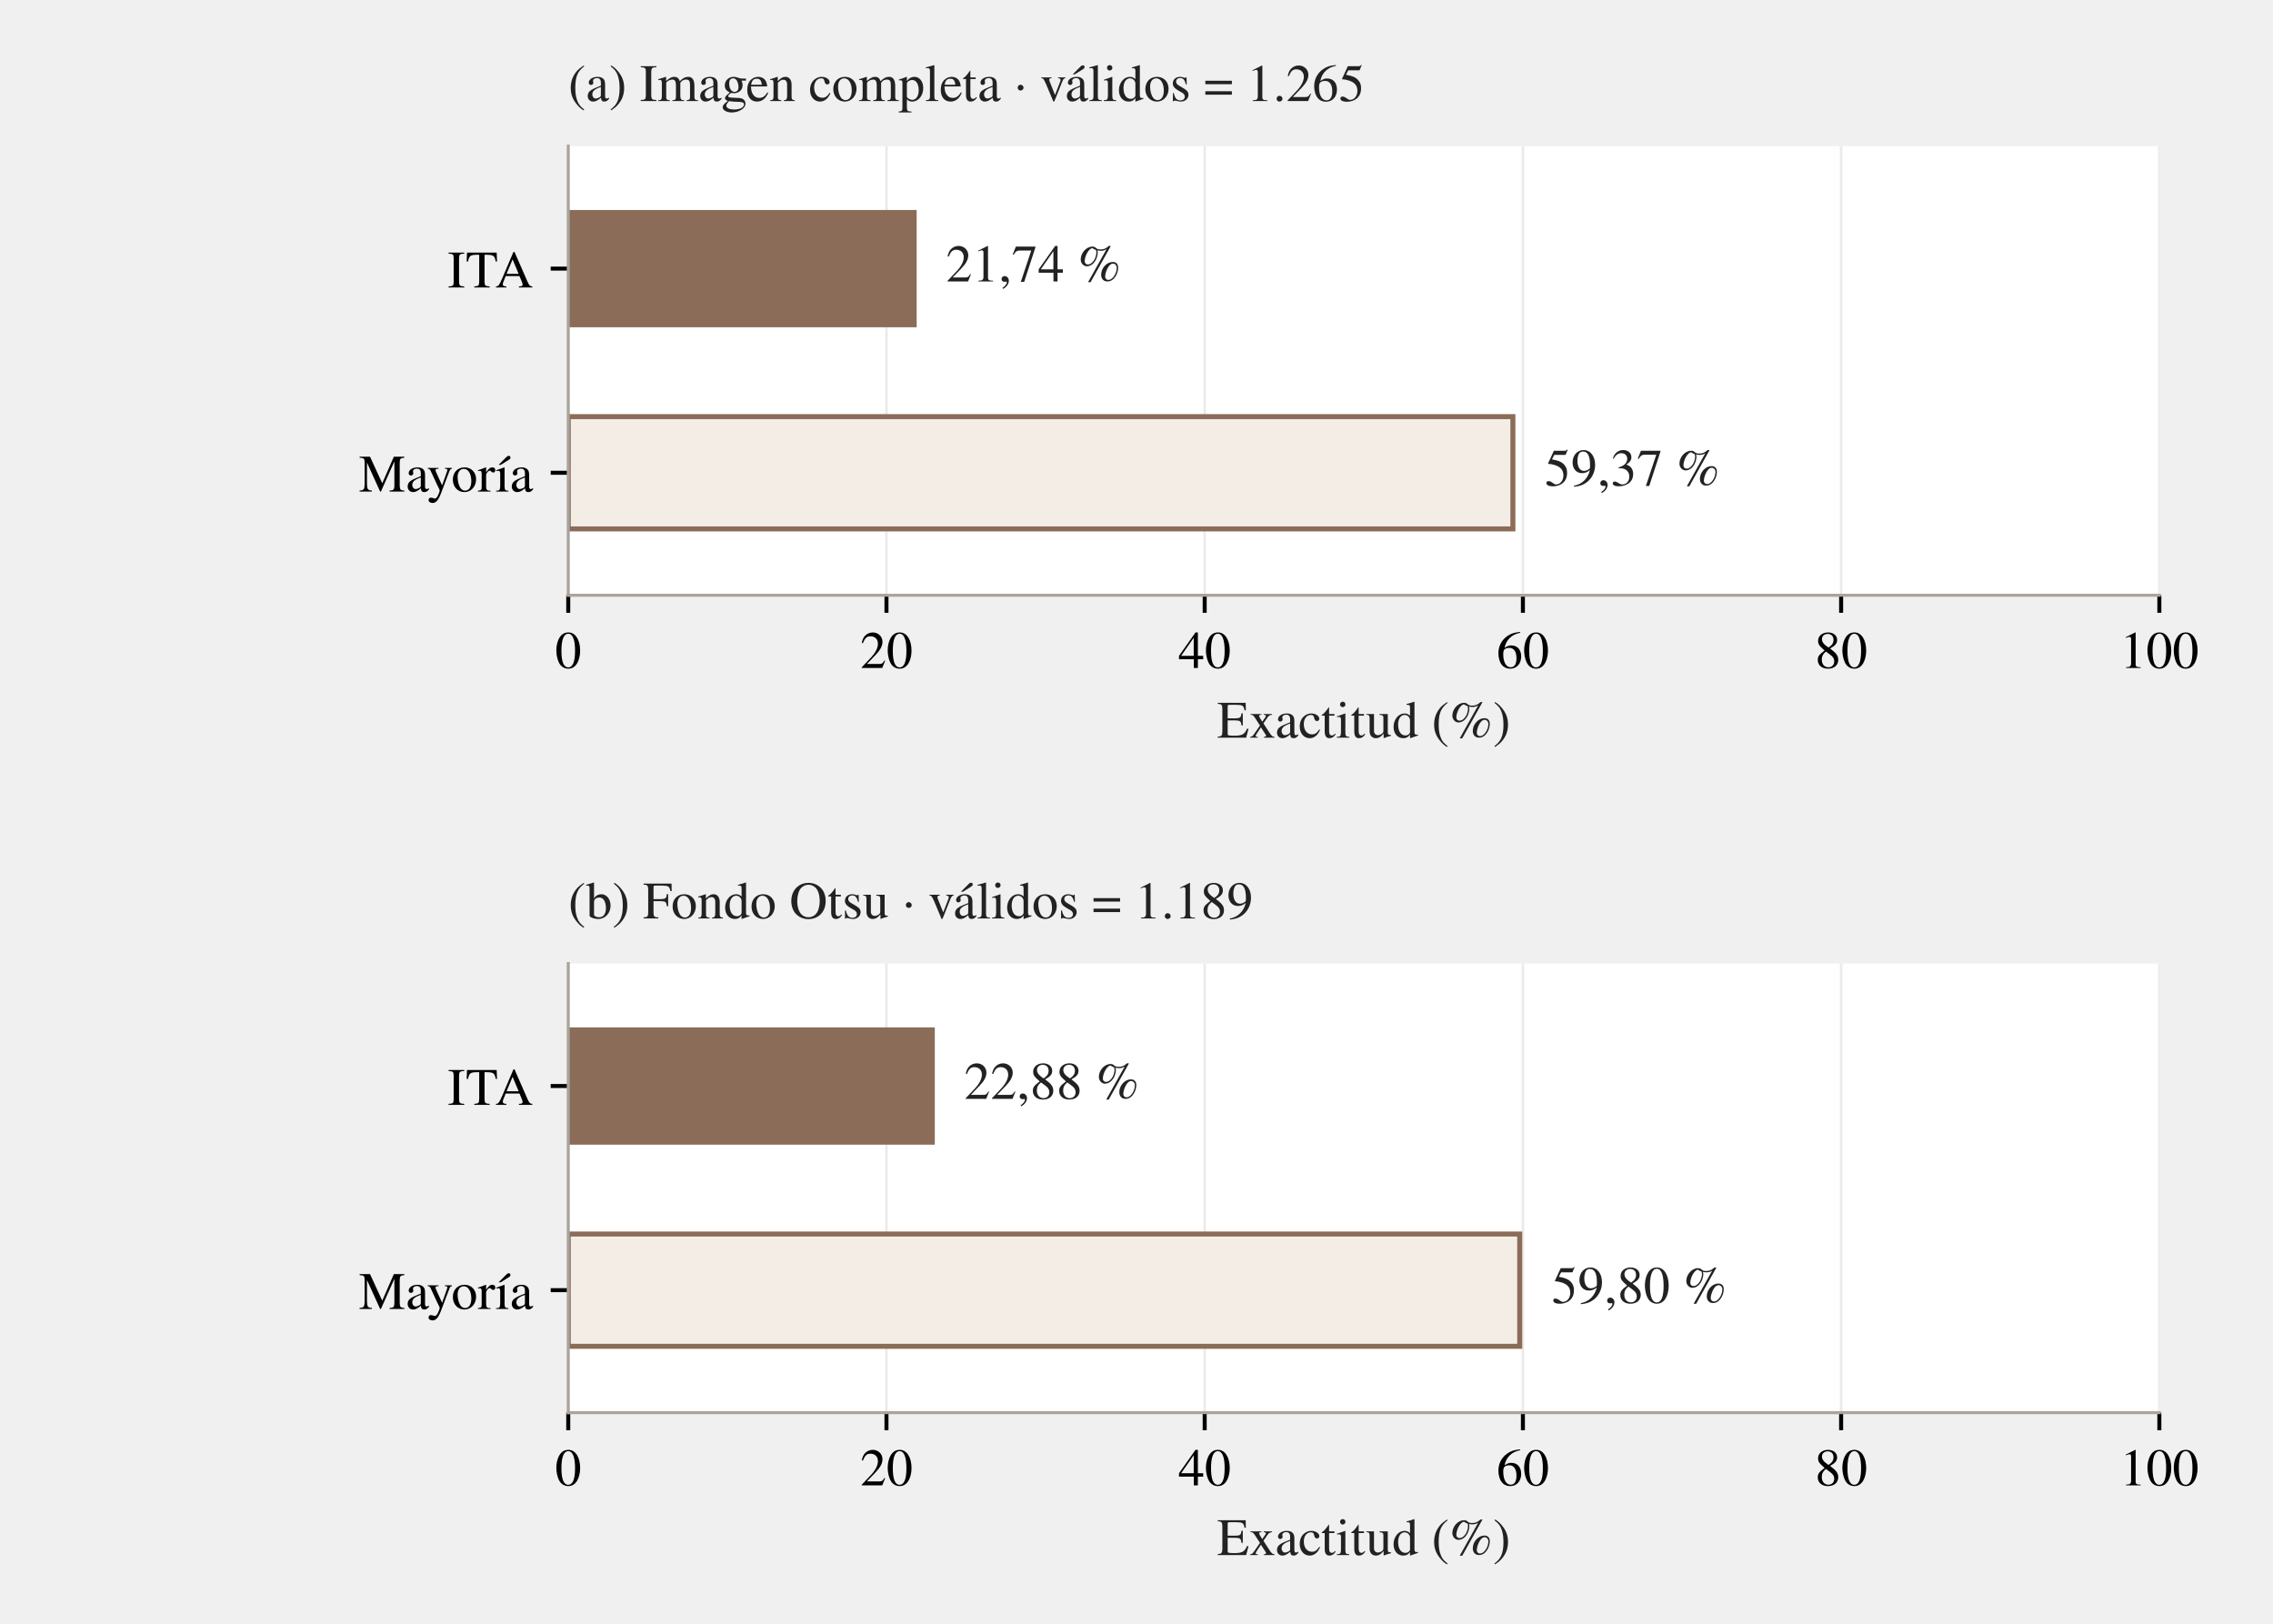
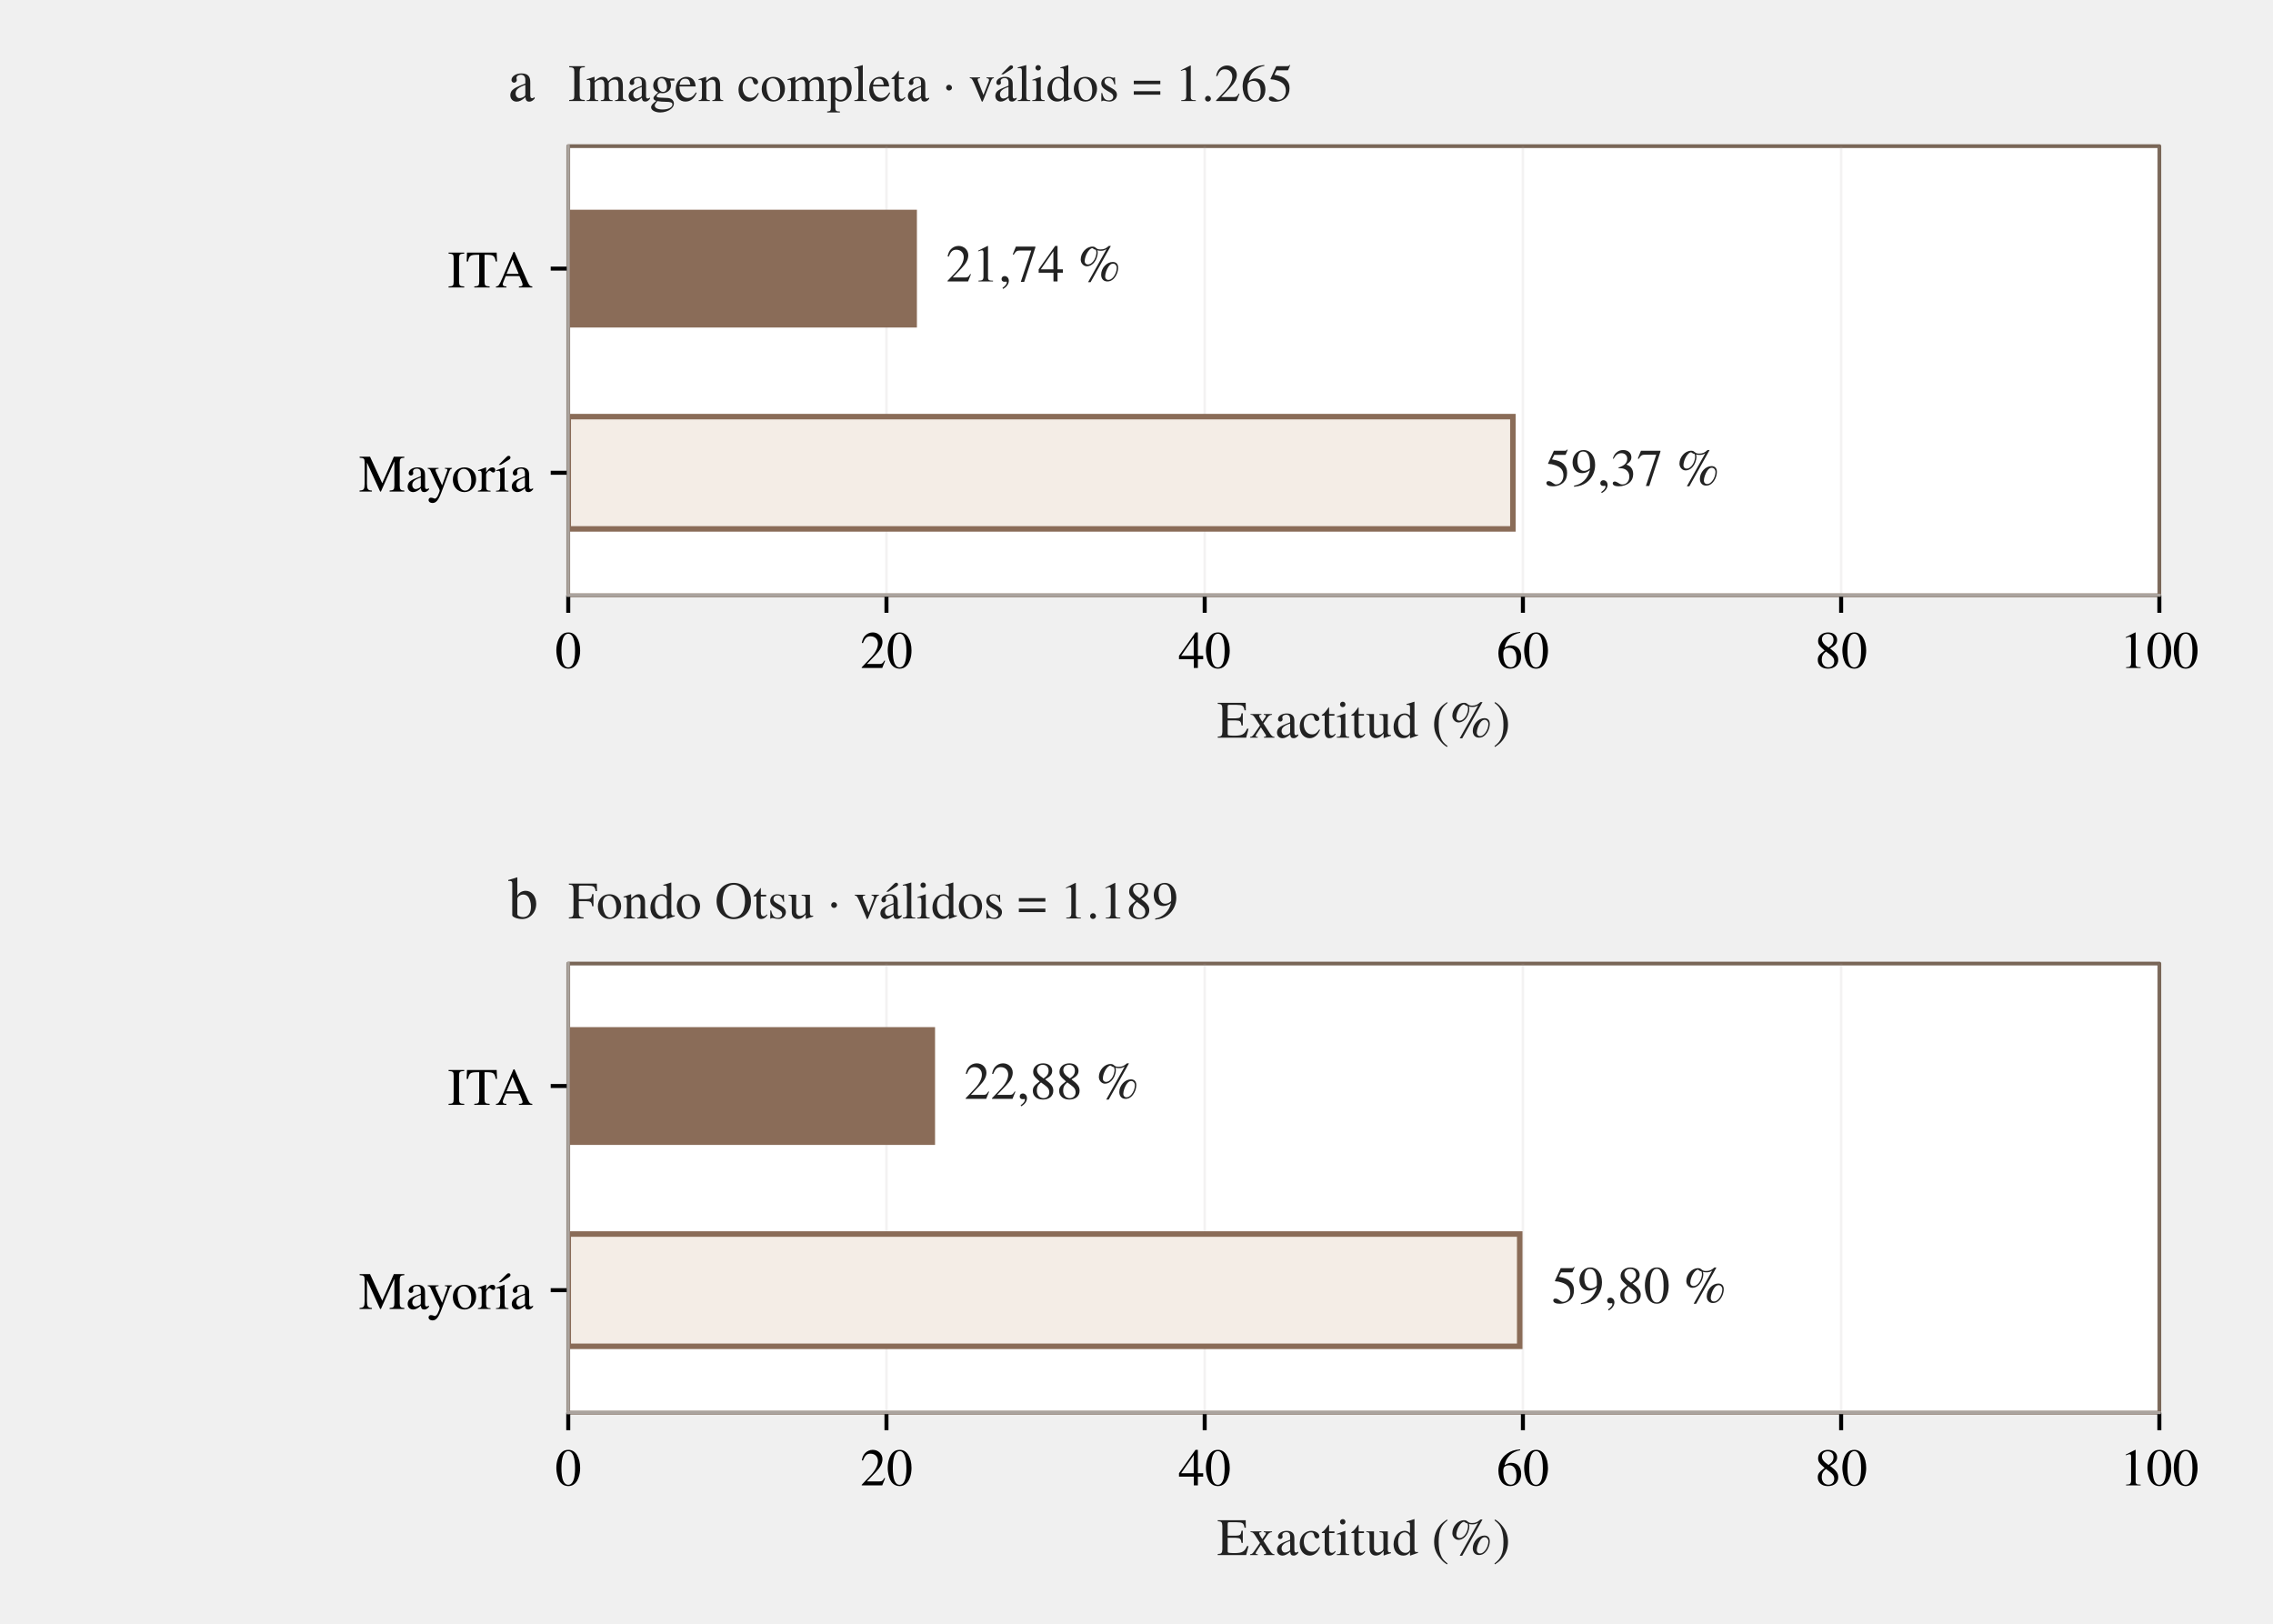
<svg xmlns="http://www.w3.org/2000/svg" xmlns:xlink="http://www.w3.org/1999/xlink" width="453.6pt" height="324pt" viewBox="0 0 453.6 324" version="1.1">
  <defs>
    <style type="text/css">*{stroke-linejoin: round; stroke-linecap: butt}</style>
  </defs>
  <g id="figure_1">
    <g id="axes_1">
      <g id="patch_2">
-         <path d="M 113.4 118.777  L 430.92 118.777  L 430.92 29.16  L 113.4 29.16  z " style="fill: #ffffff" />
+         <path d="M 113.4 118.777  L 430.92 118.777  L 430.92 29.16  L 113.4 29.16  z " style="fill: #ffffff; stroke: #796657; stroke-width: 0.75" />
      </g>
      <g id="matplotlib.axis_1">
        <g id="xtick_1">
          <g id="line2d_1">
-             <path d="M 113.4 118.777  L 113.4 29.16  " clip-path="url(#p91a1459ba1)" style="fill: none; stroke: #aaa39e; stroke-opacity: 0.23; stroke-width: 0.5; stroke-linecap: square" />
+             <path d="M 113.4 118.777  L 113.4 29.16  " clip-path="url(#p91a1459ba1)" style="fill: none; stroke: #aaa39e; stroke-opacity: 0.14; stroke-width: 0.5; stroke-linecap: square" />
          </g>
          <g id="line2d_2">
            <defs>
              <path id="m48c66278f4" d="M 0 0  L 0 3.5  " style="stroke: #000000; stroke-width: 0.8" />
            </defs>
            <g>
              <use xlink:href="#m48c66278f4" x="113.4" y="118.777" style="stroke: #000000; stroke-width: 0.8" />
            </g>
          </g>
          <g id="text_1">
            <text style="font-size: 10.5px; font-family: 'Nimbus Roman'; text-anchor: middle" x="113.4" y="133.29" transform="rotate(-0 113.4 133.2897)">0</text>
          </g>
        </g>
        <g id="xtick_2">
          <g id="line2d_3">
-             <path d="M 176.904 118.777  L 176.904 29.16  " clip-path="url(#p91a1459ba1)" style="fill: none; stroke: #aaa39e; stroke-opacity: 0.23; stroke-width: 0.5; stroke-linecap: square" />
+             <path d="M 176.904 118.777  L 176.904 29.16  " clip-path="url(#p91a1459ba1)" style="fill: none; stroke: #aaa39e; stroke-opacity: 0.14; stroke-width: 0.5; stroke-linecap: square" />
          </g>
          <g id="line2d_4">
            <g>
              <use xlink:href="#m48c66278f4" x="176.904" y="118.777" style="stroke: #000000; stroke-width: 0.8" />
            </g>
          </g>
          <g id="text_2">
            <text style="font-size: 10.5px; font-family: 'Nimbus Roman'; text-anchor: middle" x="176.904" y="133.29" transform="rotate(-0 176.904 133.2897)">20</text>
          </g>
        </g>
        <g id="xtick_3">
          <g id="line2d_5">
-             <path d="M 240.408 118.777  L 240.408 29.16  " clip-path="url(#p91a1459ba1)" style="fill: none; stroke: #aaa39e; stroke-opacity: 0.23; stroke-width: 0.5; stroke-linecap: square" />
+             <path d="M 240.408 118.777  L 240.408 29.16  " clip-path="url(#p91a1459ba1)" style="fill: none; stroke: #aaa39e; stroke-opacity: 0.14; stroke-width: 0.5; stroke-linecap: square" />
          </g>
          <g id="line2d_6">
            <g>
              <use xlink:href="#m48c66278f4" x="240.408" y="118.777" style="stroke: #000000; stroke-width: 0.8" />
            </g>
          </g>
          <g id="text_3">
            <text style="font-size: 10.5px; font-family: 'Nimbus Roman'; text-anchor: middle" x="240.408" y="133.29" transform="rotate(-0 240.408 133.2897)">40</text>
          </g>
        </g>
        <g id="xtick_4">
          <g id="line2d_7">
-             <path d="M 303.912 118.777  L 303.912 29.16  " clip-path="url(#p91a1459ba1)" style="fill: none; stroke: #aaa39e; stroke-opacity: 0.23; stroke-width: 0.5; stroke-linecap: square" />
+             <path d="M 303.912 118.777  L 303.912 29.16  " clip-path="url(#p91a1459ba1)" style="fill: none; stroke: #aaa39e; stroke-opacity: 0.14; stroke-width: 0.5; stroke-linecap: square" />
          </g>
          <g id="line2d_8">
            <g>
              <use xlink:href="#m48c66278f4" x="303.912" y="118.777" style="stroke: #000000; stroke-width: 0.8" />
            </g>
          </g>
          <g id="text_4">
            <text style="font-size: 10.5px; font-family: 'Nimbus Roman'; text-anchor: middle" x="303.912" y="133.29" transform="rotate(-0 303.912 133.2897)">60</text>
          </g>
        </g>
        <g id="xtick_5">
          <g id="line2d_9">
-             <path d="M 367.416 118.777  L 367.416 29.16  " clip-path="url(#p91a1459ba1)" style="fill: none; stroke: #aaa39e; stroke-opacity: 0.23; stroke-width: 0.5; stroke-linecap: square" />
+             <path d="M 367.416 118.777  L 367.416 29.16  " clip-path="url(#p91a1459ba1)" style="fill: none; stroke: #aaa39e; stroke-opacity: 0.14; stroke-width: 0.5; stroke-linecap: square" />
          </g>
          <g id="line2d_10">
            <g>
              <use xlink:href="#m48c66278f4" x="367.416" y="118.777" style="stroke: #000000; stroke-width: 0.8" />
            </g>
          </g>
          <g id="text_5">
            <text style="font-size: 10.5px; font-family: 'Nimbus Roman'; text-anchor: middle" x="367.416" y="133.29" transform="rotate(-0 367.416 133.2897)">80</text>
          </g>
        </g>
        <g id="xtick_6">
          <g id="line2d_11">
-             <path d="M 430.92 118.777  L 430.92 29.16  " clip-path="url(#p91a1459ba1)" style="fill: none; stroke: #aaa39e; stroke-opacity: 0.23; stroke-width: 0.5; stroke-linecap: square" />
+             <path d="M 430.92 118.777  L 430.92 29.16  " clip-path="url(#p91a1459ba1)" style="fill: none; stroke: #aaa39e; stroke-opacity: 0.14; stroke-width: 0.5; stroke-linecap: square" />
          </g>
          <g id="line2d_12">
            <g>
              <use xlink:href="#m48c66278f4" x="430.92" y="118.777" style="stroke: #000000; stroke-width: 0.8" />
            </g>
          </g>
          <g id="text_6">
            <text style="font-size: 10.5px; font-family: 'Nimbus Roman'; text-anchor: middle" x="430.92" y="133.29" transform="rotate(-0 430.92 133.2897)">100</text>
          </g>
        </g>
        <g id="text_7">
          <text style="font-size: 10.5px; font-family: 'Nimbus Roman'; text-anchor: middle; fill: #222222" x="272.16" y="147.19" transform="rotate(-0 272.16 147.1897)">Exactitud (%)</text>
        </g>
      </g>
      <g id="matplotlib.axis_2">
        <g id="ytick_1">
          <g id="line2d_13">
            <defs>
              <path id="md445ad4d73" d="M 0 0  L -3.5 0  " style="stroke: #000000; stroke-width: 0.8" />
            </defs>
            <g>
              <use xlink:href="#md445ad4d73" x="113.4" y="53.601" style="stroke: #000000; stroke-width: 0.8" />
            </g>
          </g>
          <g id="text_8">
            <text style="font-size: 10.5px; font-family: 'Nimbus Roman'; text-anchor: end" x="106.4" y="57.357" transform="rotate(-0 106.4 57.35733)">ITA</text>
          </g>
        </g>
        <g id="ytick_2">
          <g id="line2d_14">
            <g>
              <use xlink:href="#md445ad4d73" x="113.4" y="94.336" style="stroke: #000000; stroke-width: 0.8" />
            </g>
          </g>
          <g id="text_9">
            <text style="font-size: 10.5px; font-family: 'Nimbus Roman'; text-anchor: end" x="106.4" y="98.087" transform="rotate(-0 106.4 98.08719)">Mayoría</text>
          </g>
        </g>
      </g>
      <g id="patch_3">
-         <path d="M 113.4 42.399  L 182.429 42.399  L 182.429 64.803  L 113.4 64.803  z " clip-path="url(#p91a1459ba1)" style="fill: #8a6c58; stroke: #8a6c58; stroke-linejoin: miter" />
+         <path d="M 113.4 42.399  L 182.429 42.399  L 182.429 64.803  L 113.4 64.803  z " clip-path="url(#p91a1459ba1)" style="fill: #8a6c58; stroke: #8a6c58; stroke-linejoin: miter; stroke-width: 1.1" />
      </g>
      <g id="patch_4">
-         <path d="M 113.4 83.134  L 301.912 83.134  L 301.912 105.538  L 113.4 105.538  z " clip-path="url(#p91a1459ba1)" style="fill: #f4ede6; stroke: #8a6c58; stroke-linejoin: miter" />
+         <path d="M 113.4 83.134  L 301.912 83.134  L 301.912 105.538  L 113.4 105.538  z " clip-path="url(#p91a1459ba1)" style="fill: #f4ede6; stroke: #8a6c58; stroke-linejoin: miter; stroke-width: 1.1" />
      </g>
      <g id="patch_5">
        <path d="M 113.4 118.777  L 113.4 29.16  " style="fill: none; stroke: #aaa39e; stroke-width: 0.6; stroke-linejoin: miter; stroke-linecap: square" />
      </g>
      <g id="patch_6">
        <path d="M 113.4 118.777  L 430.92 118.777  " style="fill: none; stroke: #aaa39e; stroke-width: 0.6; stroke-linejoin: miter; stroke-linecap: square" />
      </g>
      <g id="text_10">
        <text style="font-size: 10.5px; font-family: 'Nimbus Roman'; text-anchor: start; fill: #222222" x="188.779" y="56.164" transform="rotate(-0 188.7792 56.16366)">21,74 %</text>
      </g>
      <g id="text_11">
        <text style="font-size: 10.5px; font-family: 'Nimbus Roman'; text-anchor: start; fill: #222222" x="308.262" y="96.899" transform="rotate(-0 308.262 96.89867)">59,37 %</text>
      </g>
      <g id="text_12">
-         <text style="font-size: 10.5px; font-family: 'Nimbus Roman'; text-anchor: start; fill: #222222" x="113.4" y="20.16" transform="rotate(-0 113.4 20.16)">(a) Imagen completa · válidos = 1.265</text>
+         <text style="font-size: 10.5px; font-family: 'Nimbus Roman'; text-anchor: start; fill: #222222" x="113.4" y="20.16" transform="rotate(-0 113.4 20.16)">Imagen completa · válidos = 1.265</text>
      </g>
    </g>
    <g id="axes_2">
      <g id="patch_7">
-         <path d="M 113.4 281.88  L 430.92 281.88  L 430.92 192.263  L 113.4 192.263  z " style="fill: #ffffff" />
+         <path d="M 113.4 281.88  L 430.92 281.88  L 430.92 192.263  L 113.4 192.263  z " style="fill: #ffffff; stroke: #796657; stroke-width: 0.75" />
      </g>
      <g id="matplotlib.axis_3">
        <g id="xtick_7">
          <g id="line2d_15">
-             <path d="M 113.4 281.88  L 113.4 192.263  " clip-path="url(#p5b0f89b229)" style="fill: none; stroke: #aaa39e; stroke-opacity: 0.23; stroke-width: 0.5; stroke-linecap: square" />
+             <path d="M 113.4 281.88  L 113.4 192.263  " clip-path="url(#p5b0f89b229)" style="fill: none; stroke: #aaa39e; stroke-opacity: 0.14; stroke-width: 0.5; stroke-linecap: square" />
          </g>
          <g id="line2d_16">
            <g>
              <use xlink:href="#m48c66278f4" x="113.4" y="281.88" style="stroke: #000000; stroke-width: 0.8" />
            </g>
          </g>
          <g id="text_13">
            <text style="font-size: 10.5px; font-family: 'Nimbus Roman'; text-anchor: middle" x="113.4" y="296.393" transform="rotate(-0 113.4 296.3927)">0</text>
          </g>
        </g>
        <g id="xtick_8">
          <g id="line2d_17">
-             <path d="M 176.904 281.88  L 176.904 192.263  " clip-path="url(#p5b0f89b229)" style="fill: none; stroke: #aaa39e; stroke-opacity: 0.23; stroke-width: 0.5; stroke-linecap: square" />
+             <path d="M 176.904 281.88  L 176.904 192.263  " clip-path="url(#p5b0f89b229)" style="fill: none; stroke: #aaa39e; stroke-opacity: 0.14; stroke-width: 0.5; stroke-linecap: square" />
          </g>
          <g id="line2d_18">
            <g>
              <use xlink:href="#m48c66278f4" x="176.904" y="281.88" style="stroke: #000000; stroke-width: 0.8" />
            </g>
          </g>
          <g id="text_14">
            <text style="font-size: 10.5px; font-family: 'Nimbus Roman'; text-anchor: middle" x="176.904" y="296.393" transform="rotate(-0 176.904 296.3927)">20</text>
          </g>
        </g>
        <g id="xtick_9">
          <g id="line2d_19">
-             <path d="M 240.408 281.88  L 240.408 192.263  " clip-path="url(#p5b0f89b229)" style="fill: none; stroke: #aaa39e; stroke-opacity: 0.23; stroke-width: 0.5; stroke-linecap: square" />
+             <path d="M 240.408 281.88  L 240.408 192.263  " clip-path="url(#p5b0f89b229)" style="fill: none; stroke: #aaa39e; stroke-opacity: 0.14; stroke-width: 0.5; stroke-linecap: square" />
          </g>
          <g id="line2d_20">
            <g>
              <use xlink:href="#m48c66278f4" x="240.408" y="281.88" style="stroke: #000000; stroke-width: 0.8" />
            </g>
          </g>
          <g id="text_15">
            <text style="font-size: 10.5px; font-family: 'Nimbus Roman'; text-anchor: middle" x="240.408" y="296.393" transform="rotate(-0 240.408 296.3927)">40</text>
          </g>
        </g>
        <g id="xtick_10">
          <g id="line2d_21">
-             <path d="M 303.912 281.88  L 303.912 192.263  " clip-path="url(#p5b0f89b229)" style="fill: none; stroke: #aaa39e; stroke-opacity: 0.23; stroke-width: 0.5; stroke-linecap: square" />
+             <path d="M 303.912 281.88  L 303.912 192.263  " clip-path="url(#p5b0f89b229)" style="fill: none; stroke: #aaa39e; stroke-opacity: 0.14; stroke-width: 0.5; stroke-linecap: square" />
          </g>
          <g id="line2d_22">
            <g>
              <use xlink:href="#m48c66278f4" x="303.912" y="281.88" style="stroke: #000000; stroke-width: 0.8" />
            </g>
          </g>
          <g id="text_16">
            <text style="font-size: 10.5px; font-family: 'Nimbus Roman'; text-anchor: middle" x="303.912" y="296.393" transform="rotate(-0 303.912 296.3927)">60</text>
          </g>
        </g>
        <g id="xtick_11">
          <g id="line2d_23">
-             <path d="M 367.416 281.88  L 367.416 192.263  " clip-path="url(#p5b0f89b229)" style="fill: none; stroke: #aaa39e; stroke-opacity: 0.23; stroke-width: 0.5; stroke-linecap: square" />
+             <path d="M 367.416 281.88  L 367.416 192.263  " clip-path="url(#p5b0f89b229)" style="fill: none; stroke: #aaa39e; stroke-opacity: 0.14; stroke-width: 0.5; stroke-linecap: square" />
          </g>
          <g id="line2d_24">
            <g>
              <use xlink:href="#m48c66278f4" x="367.416" y="281.88" style="stroke: #000000; stroke-width: 0.8" />
            </g>
          </g>
          <g id="text_17">
            <text style="font-size: 10.5px; font-family: 'Nimbus Roman'; text-anchor: middle" x="367.416" y="296.393" transform="rotate(-0 367.416 296.3927)">80</text>
          </g>
        </g>
        <g id="xtick_12">
          <g id="line2d_25">
-             <path d="M 430.92 281.88  L 430.92 192.263  " clip-path="url(#p5b0f89b229)" style="fill: none; stroke: #aaa39e; stroke-opacity: 0.23; stroke-width: 0.5; stroke-linecap: square" />
+             <path d="M 430.92 281.88  L 430.92 192.263  " clip-path="url(#p5b0f89b229)" style="fill: none; stroke: #aaa39e; stroke-opacity: 0.14; stroke-width: 0.5; stroke-linecap: square" />
          </g>
          <g id="line2d_26">
            <g>
              <use xlink:href="#m48c66278f4" x="430.92" y="281.88" style="stroke: #000000; stroke-width: 0.8" />
            </g>
          </g>
          <g id="text_18">
            <text style="font-size: 10.5px; font-family: 'Nimbus Roman'; text-anchor: middle" x="430.92" y="296.393" transform="rotate(-0 430.92 296.3927)">100</text>
          </g>
        </g>
        <g id="text_19">
          <text style="font-size: 10.5px; font-family: 'Nimbus Roman'; text-anchor: middle; fill: #222222" x="272.16" y="310.293" transform="rotate(-0 272.16 310.2927)">Exactitud (%)</text>
        </g>
      </g>
      <g id="matplotlib.axis_4">
        <g id="ytick_3">
          <g id="line2d_27">
            <g>
              <use xlink:href="#md445ad4d73" x="113.4" y="216.704" style="stroke: #000000; stroke-width: 0.8" />
            </g>
          </g>
          <g id="text_20">
            <text style="font-size: 10.5px; font-family: 'Nimbus Roman'; text-anchor: end" x="106.4" y="220.46" transform="rotate(-0 106.4 220.4603)">ITA</text>
          </g>
        </g>
        <g id="ytick_4">
          <g id="line2d_28">
            <g>
              <use xlink:href="#md445ad4d73" x="113.4" y="257.439" style="stroke: #000000; stroke-width: 0.8" />
            </g>
          </g>
          <g id="text_21">
            <text style="font-size: 10.5px; font-family: 'Nimbus Roman'; text-anchor: end" x="106.4" y="261.19" transform="rotate(-0 106.4 261.1902)">Mayoría</text>
          </g>
        </g>
      </g>
      <g id="patch_8">
-         <path d="M 113.4 205.502  L 186.049 205.502  L 186.049 227.906  L 113.4 227.906  z " clip-path="url(#p5b0f89b229)" style="fill: #8a6c58; stroke: #8a6c58; stroke-linejoin: miter" />
+         <path d="M 113.4 205.502  L 186.049 205.502  L 186.049 227.906  L 113.4 227.906  z " clip-path="url(#p5b0f89b229)" style="fill: #8a6c58; stroke: #8a6c58; stroke-linejoin: miter; stroke-width: 1.1" />
      </g>
      <g id="patch_9">
-         <path d="M 113.4 246.237  L 303.277 246.237  L 303.277 268.641  L 113.4 268.641  z " clip-path="url(#p5b0f89b229)" style="fill: #f4ede6; stroke: #8a6c58; stroke-linejoin: miter" />
+         <path d="M 113.4 246.237  L 303.277 246.237  L 303.277 268.641  L 113.4 268.641  z " clip-path="url(#p5b0f89b229)" style="fill: #f4ede6; stroke: #8a6c58; stroke-linejoin: miter; stroke-width: 1.1" />
      </g>
      <g id="patch_10">
        <path d="M 113.4 281.88  L 113.4 192.263  " style="fill: none; stroke: #aaa39e; stroke-width: 0.6; stroke-linejoin: miter; stroke-linecap: square" />
      </g>
      <g id="patch_11">
        <path d="M 113.4 281.88  L 430.92 281.88  " style="fill: none; stroke: #aaa39e; stroke-width: 0.6; stroke-linejoin: miter; stroke-linecap: square" />
      </g>
      <g id="text_22">
        <text style="font-size: 10.5px; font-family: 'Nimbus Roman'; text-anchor: start; fill: #222222" x="192.399" y="219.267" transform="rotate(-0 192.399 219.2666)">22,88 %</text>
      </g>
      <g id="text_23">
        <text style="font-size: 10.5px; font-family: 'Nimbus Roman'; text-anchor: start; fill: #222222" x="309.627" y="260.002" transform="rotate(-0 309.6274 260.0016)">59,80 %</text>
      </g>
      <g id="text_24">
-         <text style="font-size: 10.5px; font-family: 'Nimbus Roman'; text-anchor: start; fill: #222222" x="113.4" y="183.263" transform="rotate(-0 113.4 183.263)">(b) Fondo Otsu · válidos = 1.189</text>
+         <text style="font-size: 10.5px; font-family: 'Nimbus Roman'; text-anchor: start; fill: #222222" x="113.4" y="183.263" transform="rotate(-0 113.4 183.263)">Fondo Otsu · válidos = 1.189</text>
      </g>
    </g>
  </g>
  <defs>
    <clipPath id="p91a1459ba1">
      <rect x="113.4" y="29.16" width="317.52" height="89.617" />
    </clipPath>
    <clipPath id="p5b0f89b229">
      <rect x="113.4" y="192.263" width="317.52" height="89.617" />
    </clipPath>
  </defs>
+   <text style="font-size: 12px; font-family: 'Nimbus Roman'; text-anchor: start; fill: #222222" x="101.4" y="20.16">a</text>
+   <text style="font-size: 12px; font-family: 'Nimbus Roman'; text-anchor: start; fill: #222222" x="101.4" y="183.263">b</text>
</svg>
